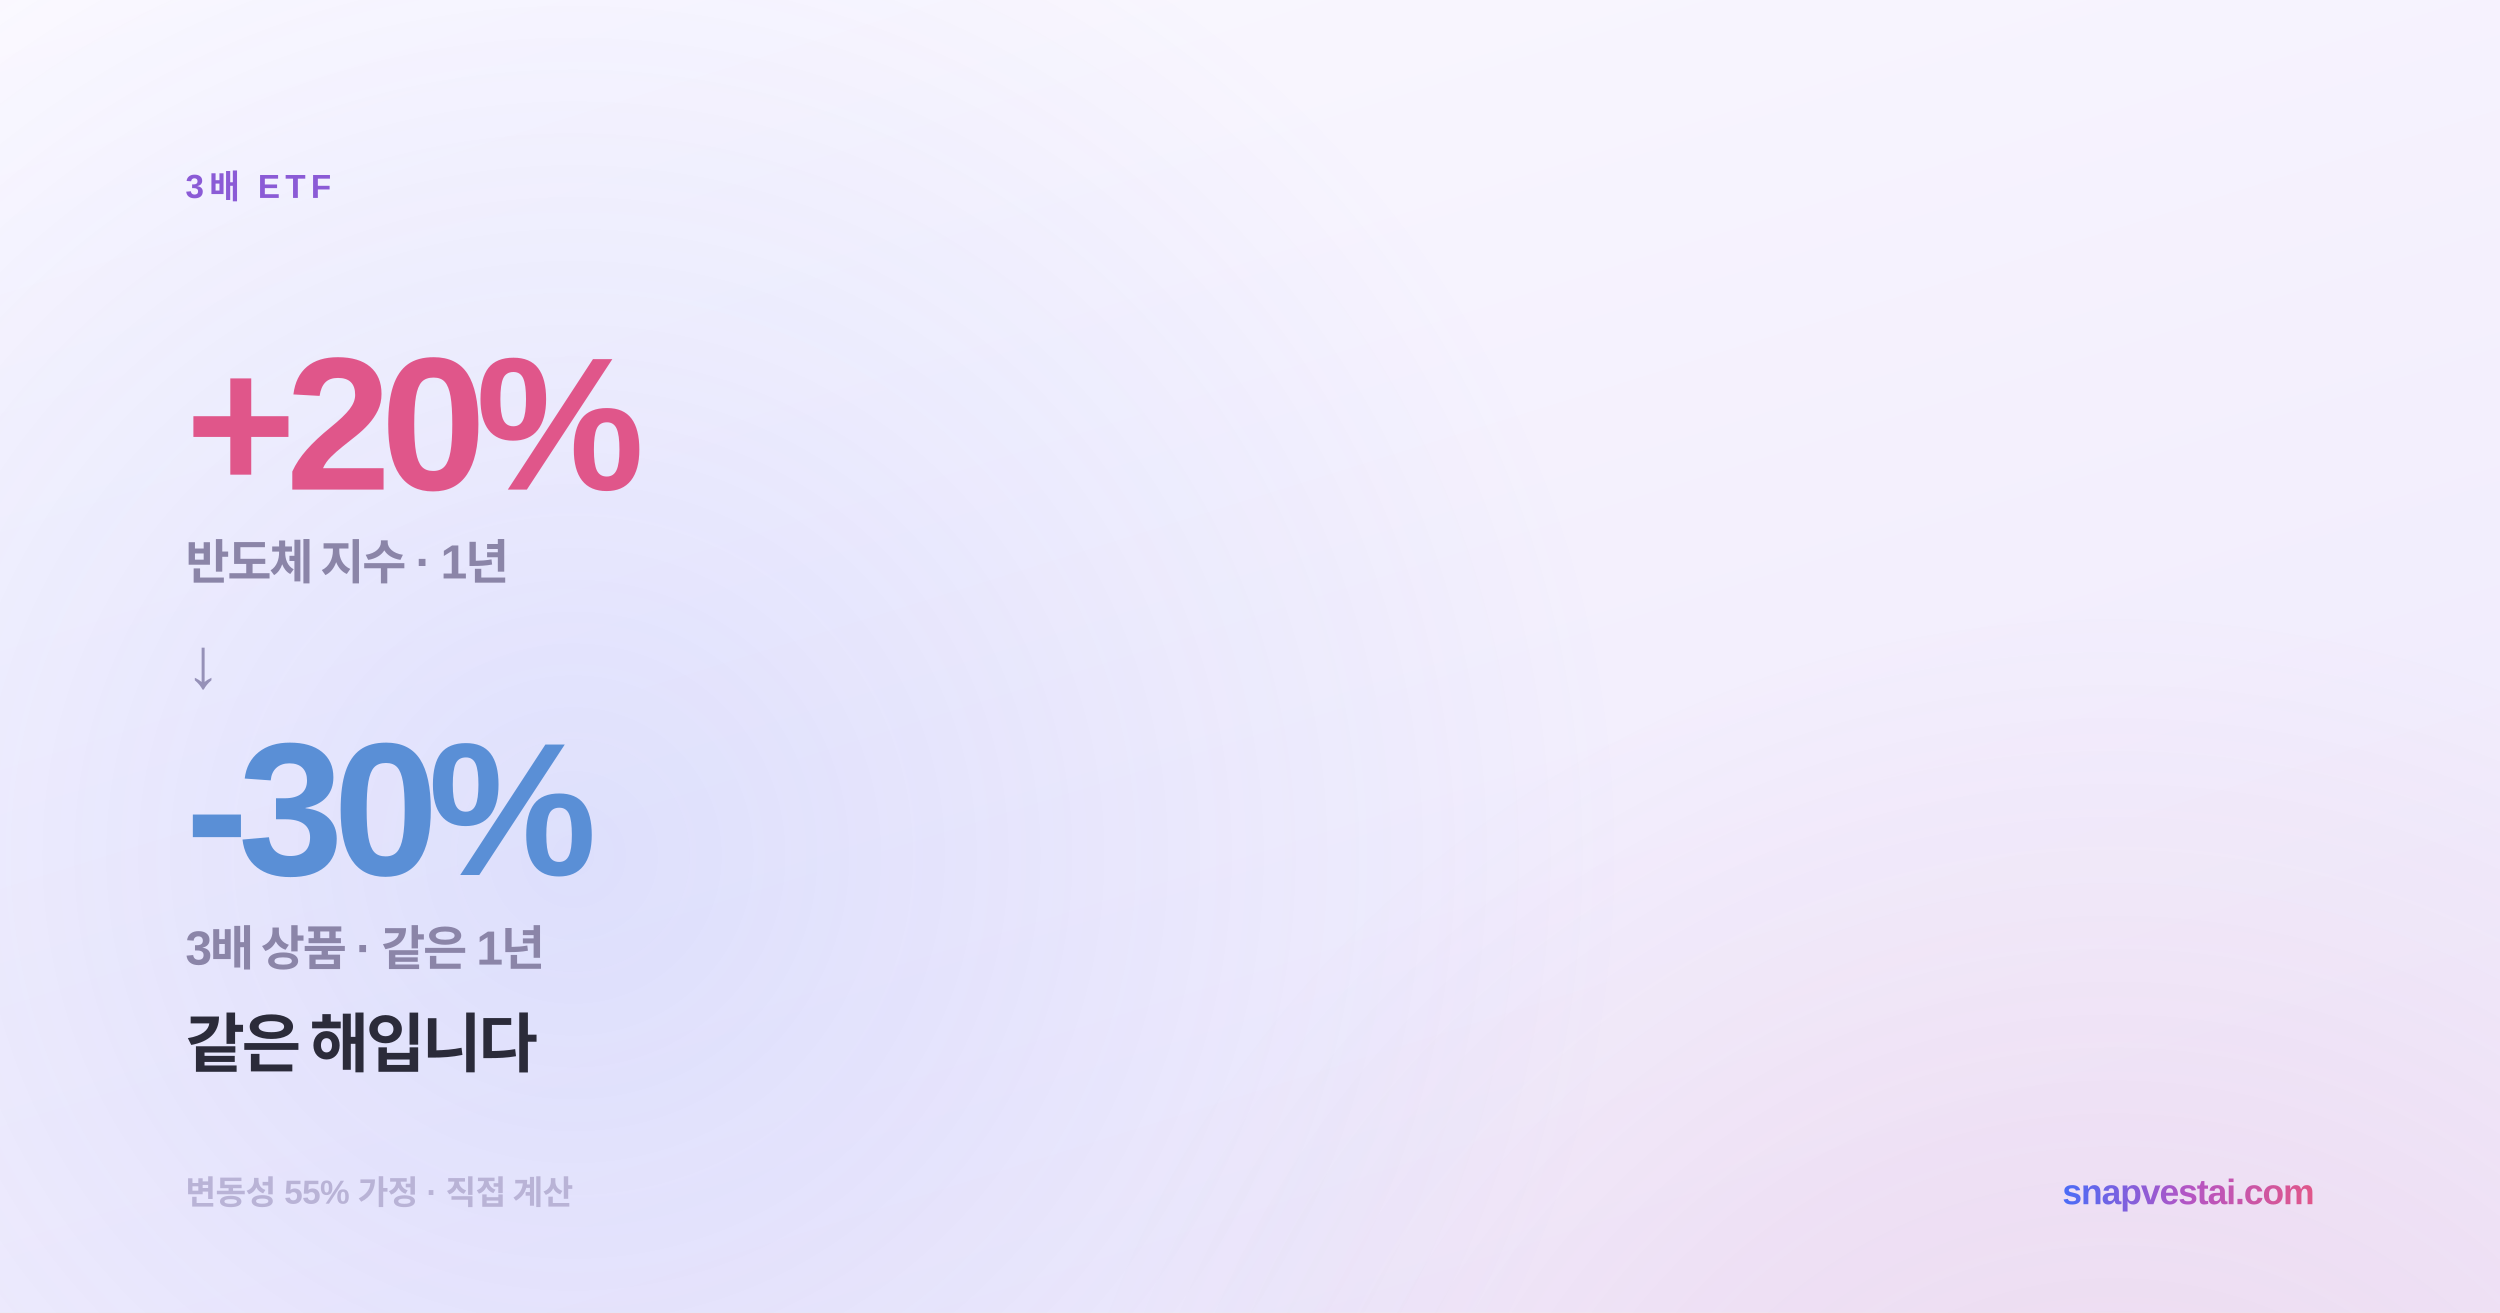
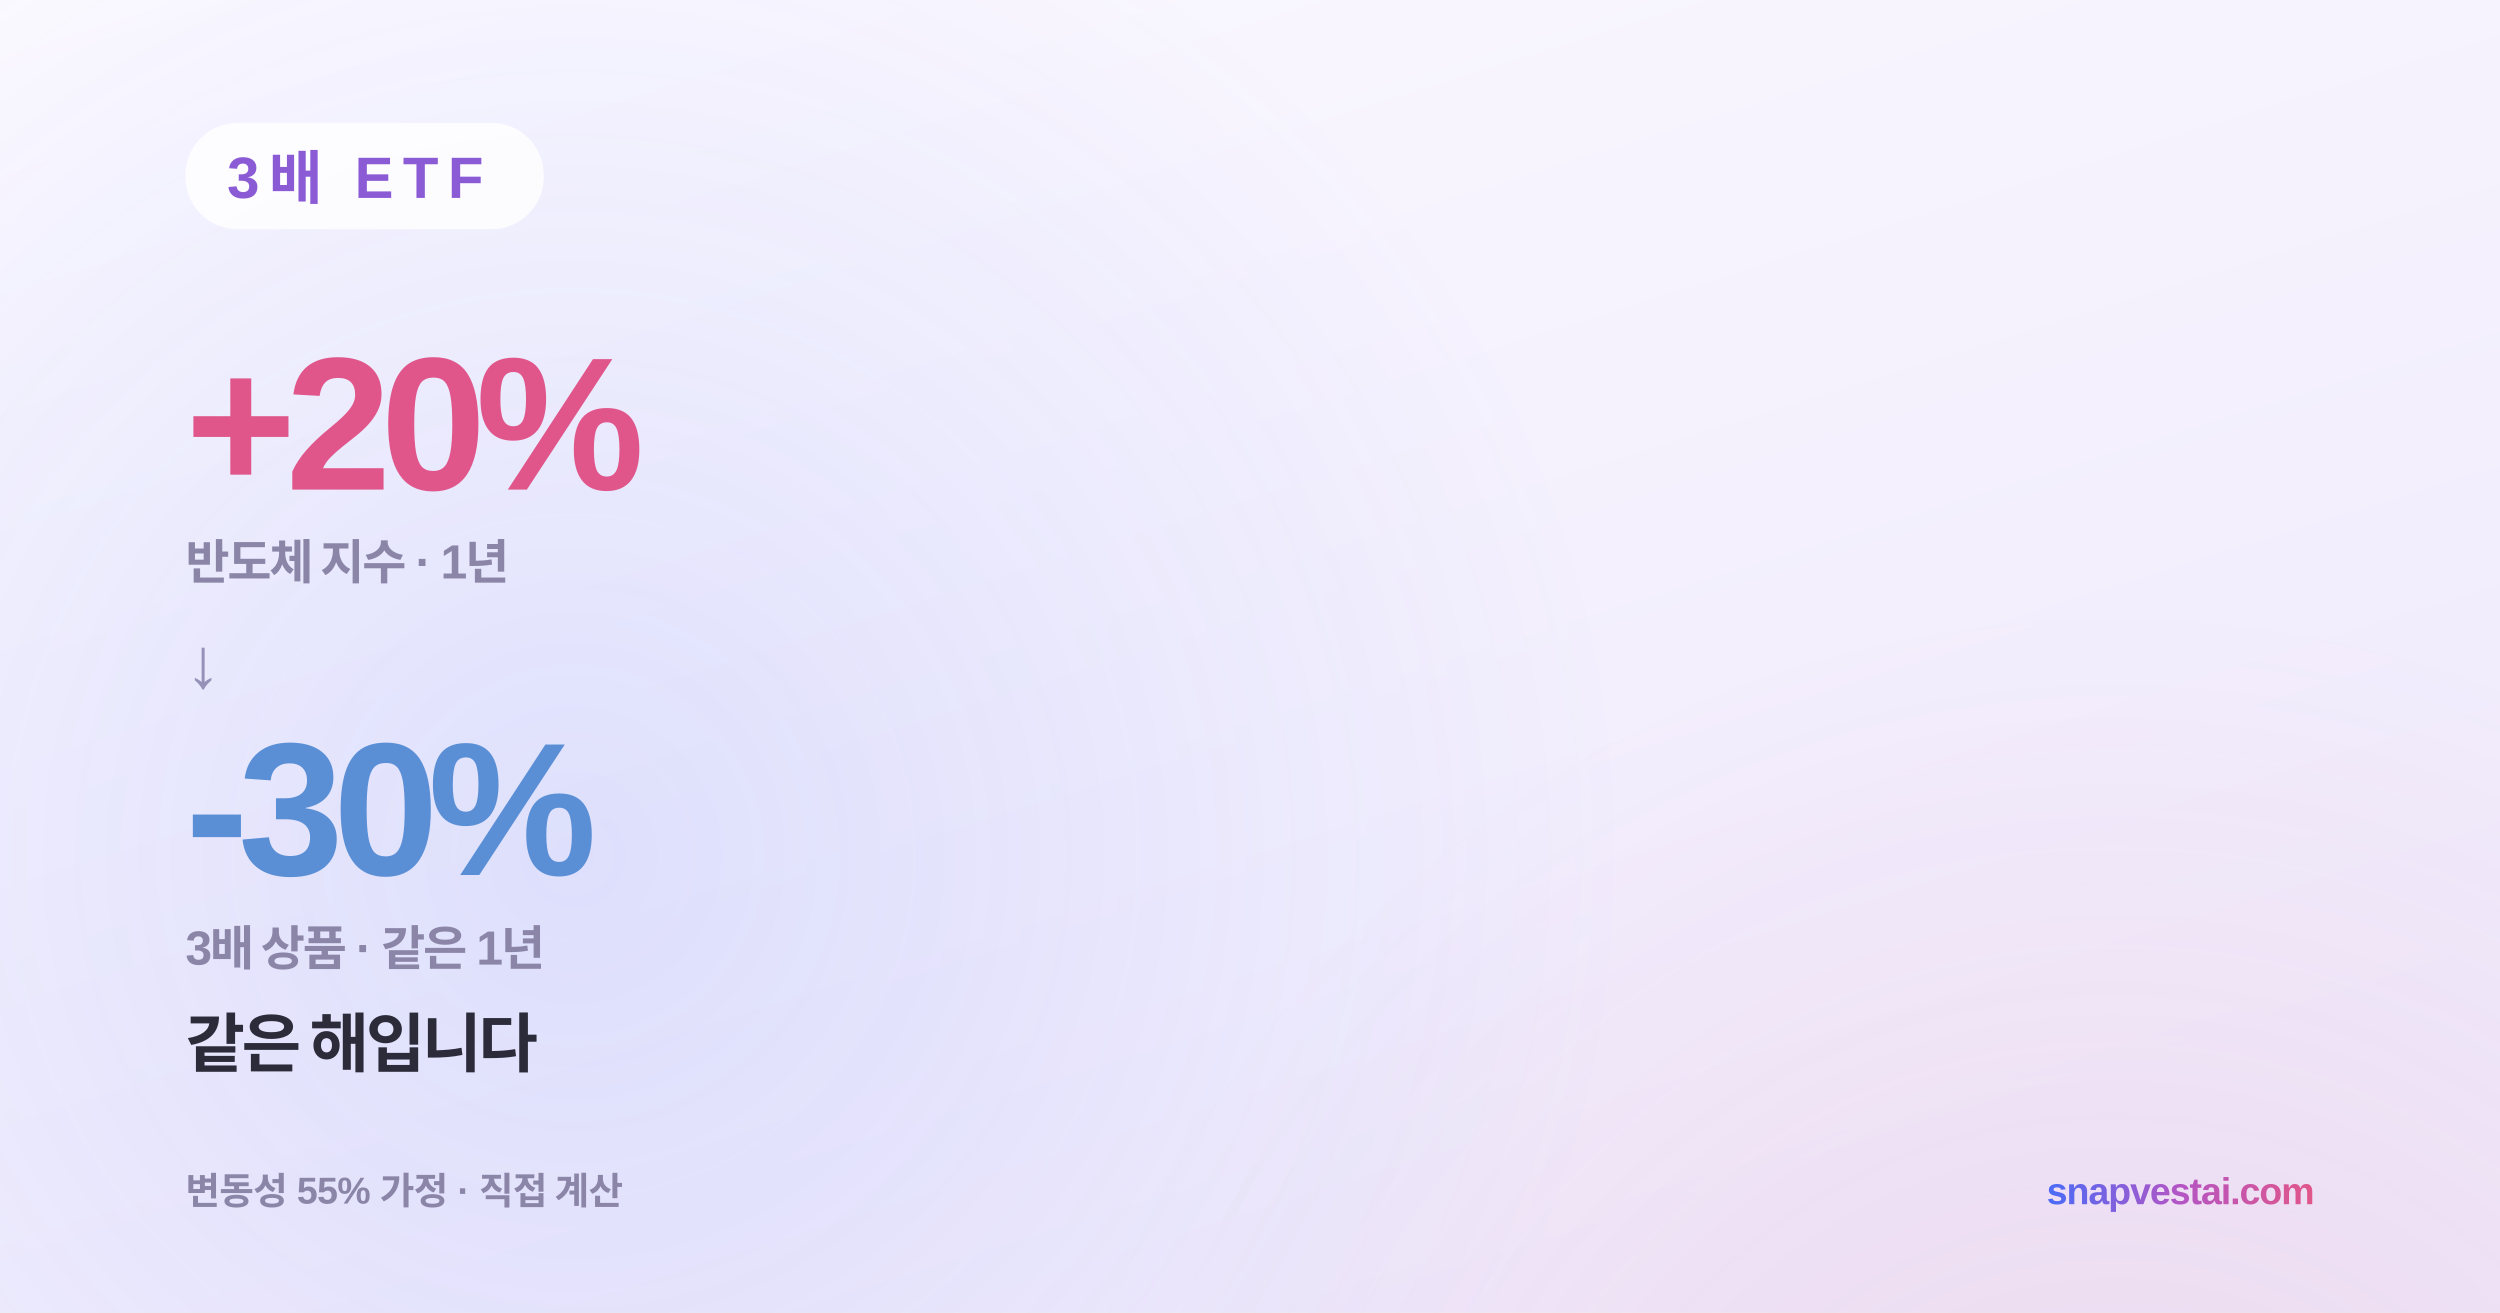
<svg xmlns="http://www.w3.org/2000/svg" width="1200" height="630" viewBox="0 0 1200 630" role="img">
  <defs>
    <linearGradient id="bg" x1="0" y1="0" x2="0.6" y2="1">
      <stop offset="0" stop-color="#FBF9FF" />
      <stop offset="1" stop-color="#EFEAFC" />
    </linearGradient>
    <linearGradient id="line" x1="0" y1="0" x2="1" y2="0">
      <stop offset="0" stop-color="#4A6CF7" />
      <stop offset="0.5" stop-color="#B455C4" />
      <stop offset="1" stop-color="#E0568A" />
    </linearGradient>
    <radialGradient id="m1" cx="0.5" cy="0.5" r="0.5">
      <stop offset="0" stop-color="#4A6CF7" stop-opacity="0.13" />
      <stop offset="1" stop-color="#4A6CF7" stop-opacity="0" />
    </radialGradient>
    <radialGradient id="m2" cx="0.5" cy="0.5" r="0.5">
      <stop offset="0" stop-color="#E0568A" stop-opacity="0.13" />
      <stop offset="1" stop-color="#E0568A" stop-opacity="0" />
    </radialGradient>
  </defs>
  <rect width="1200" height="630" fill="url(#bg)" />
  <rect x="-228" y="-94" width="1008" height="1008" fill="url(#m1)" />
  <rect x="492" y="290" width="1044" height="1044" fill="url(#m2)" />
  <g font-family="Pretendard, Poppins, Arial, sans-serif">
-     <text x="89" y="95" font-size="16" font-weight="700" letter-spacing="2.5" fill="#8B5BD6">3배 ETF</text>
+     <rect x="89" y="59" width="172" height="51" rx="25" fill="#FFFFFF" opacity="0.82" />
+     <text x="109" y="95" font-size="28" font-weight="700" letter-spacing="4.5" fill="#8B5BD6">3배 ETF</text>
    <text x="89" y="235" font-size="91" font-weight="700" letter-spacing="-5" fill="#E0568A">+20%</text>
    <text x="89" y="278" font-size="23" font-weight="600" letter-spacing="-1" fill="#8B85A8">반도체 지수 · 1년</text>
    <text x="89" y="330" font-size="34" font-weight="700" fill="#9691B8">↓</text>
    <text x="89" y="420" font-size="91" font-weight="700" letter-spacing="-5" fill="#5A8FD6">-30%</text>
    <text x="89" y="463" font-size="23" font-weight="600" letter-spacing="-1" fill="#8B85A8">3배 상품 · 같은 1년</text>
    <text x="89" y="512" font-size="31" font-weight="700" letter-spacing="-1.5" fill="#2B2B3A">같은 해입니다</text>
-     <text x="89" y="578" font-size="16" font-weight="600" letter-spacing="-0.3" fill="#B9B3D6">변동성 55% 가정 · 직접 계산</text>
-     <text x="1111" y="578" text-anchor="end" font-size="17" font-weight="700" letter-spacing="-0.5" fill="url(#line)">snapvestai.com</text>
+     <text x="89" y="578" font-size="18" font-weight="700" letter-spacing="-0.3" fill="#8B85A8">변동성 55% 가정 · 직접 계산</text>
+     <text x="1111" y="578" text-anchor="end" font-size="18" font-weight="700" letter-spacing="-0.5" fill="url(#line)">snapvestai.com</text>
  </g>
</svg>
